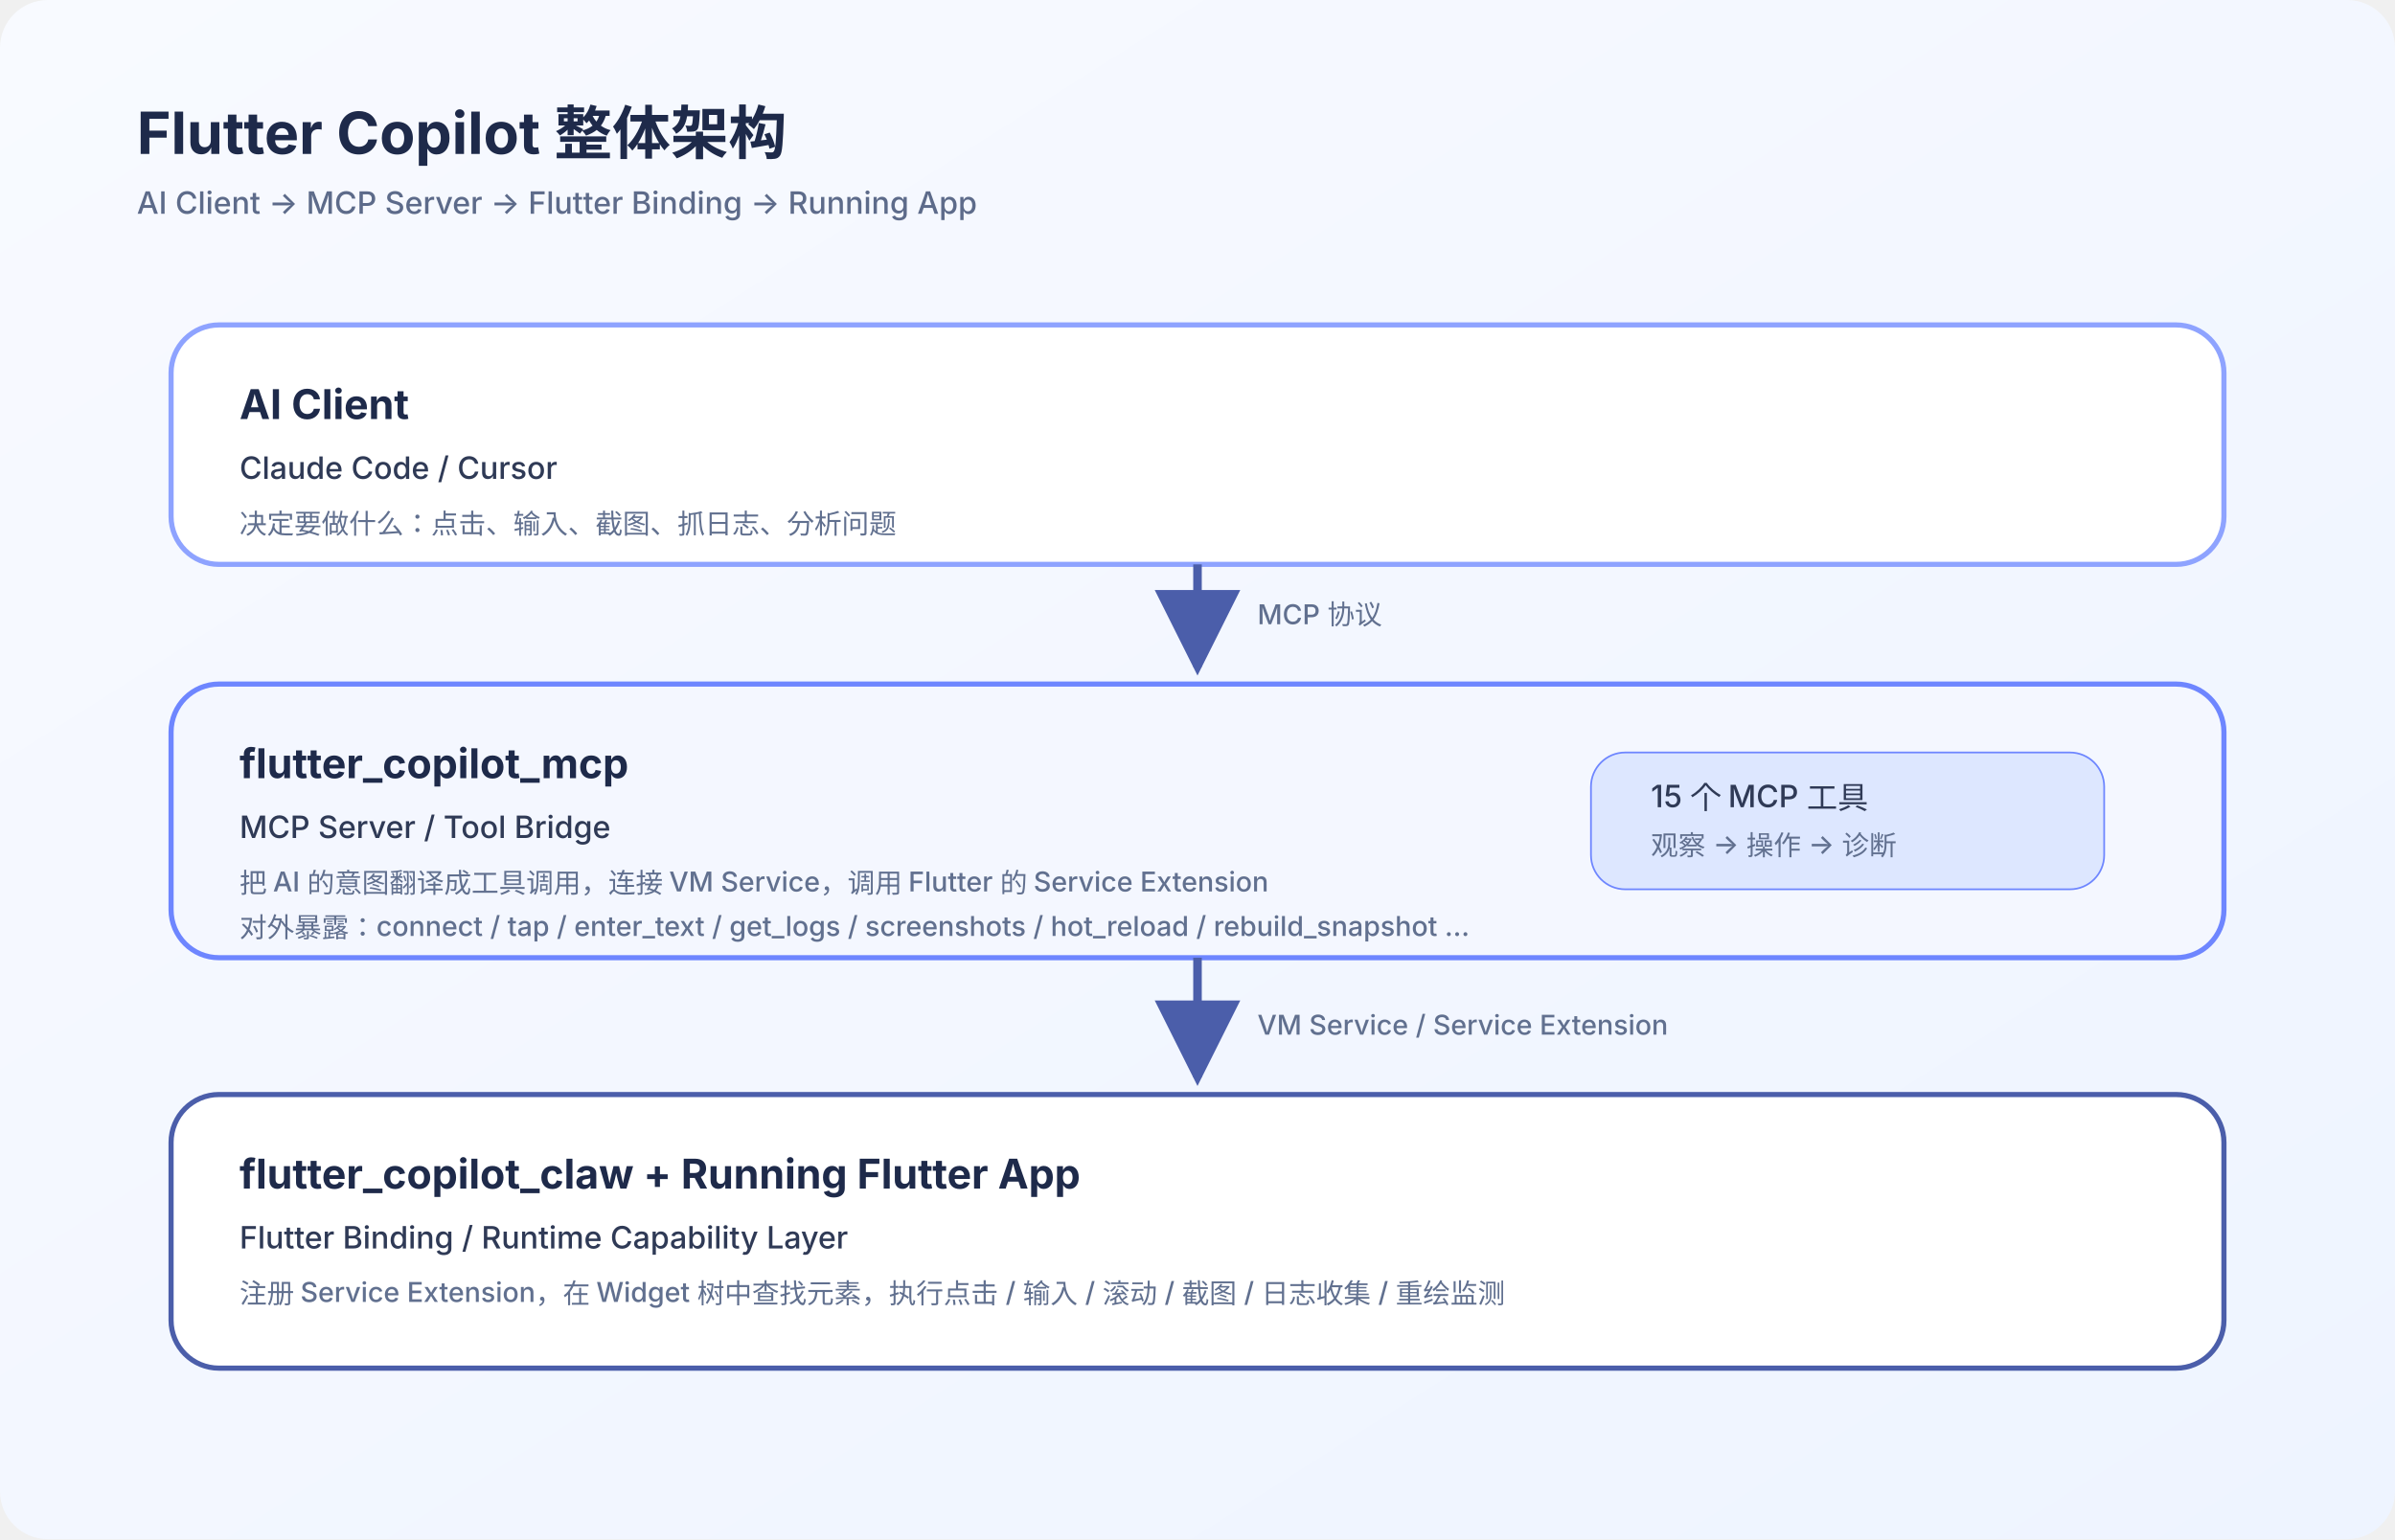
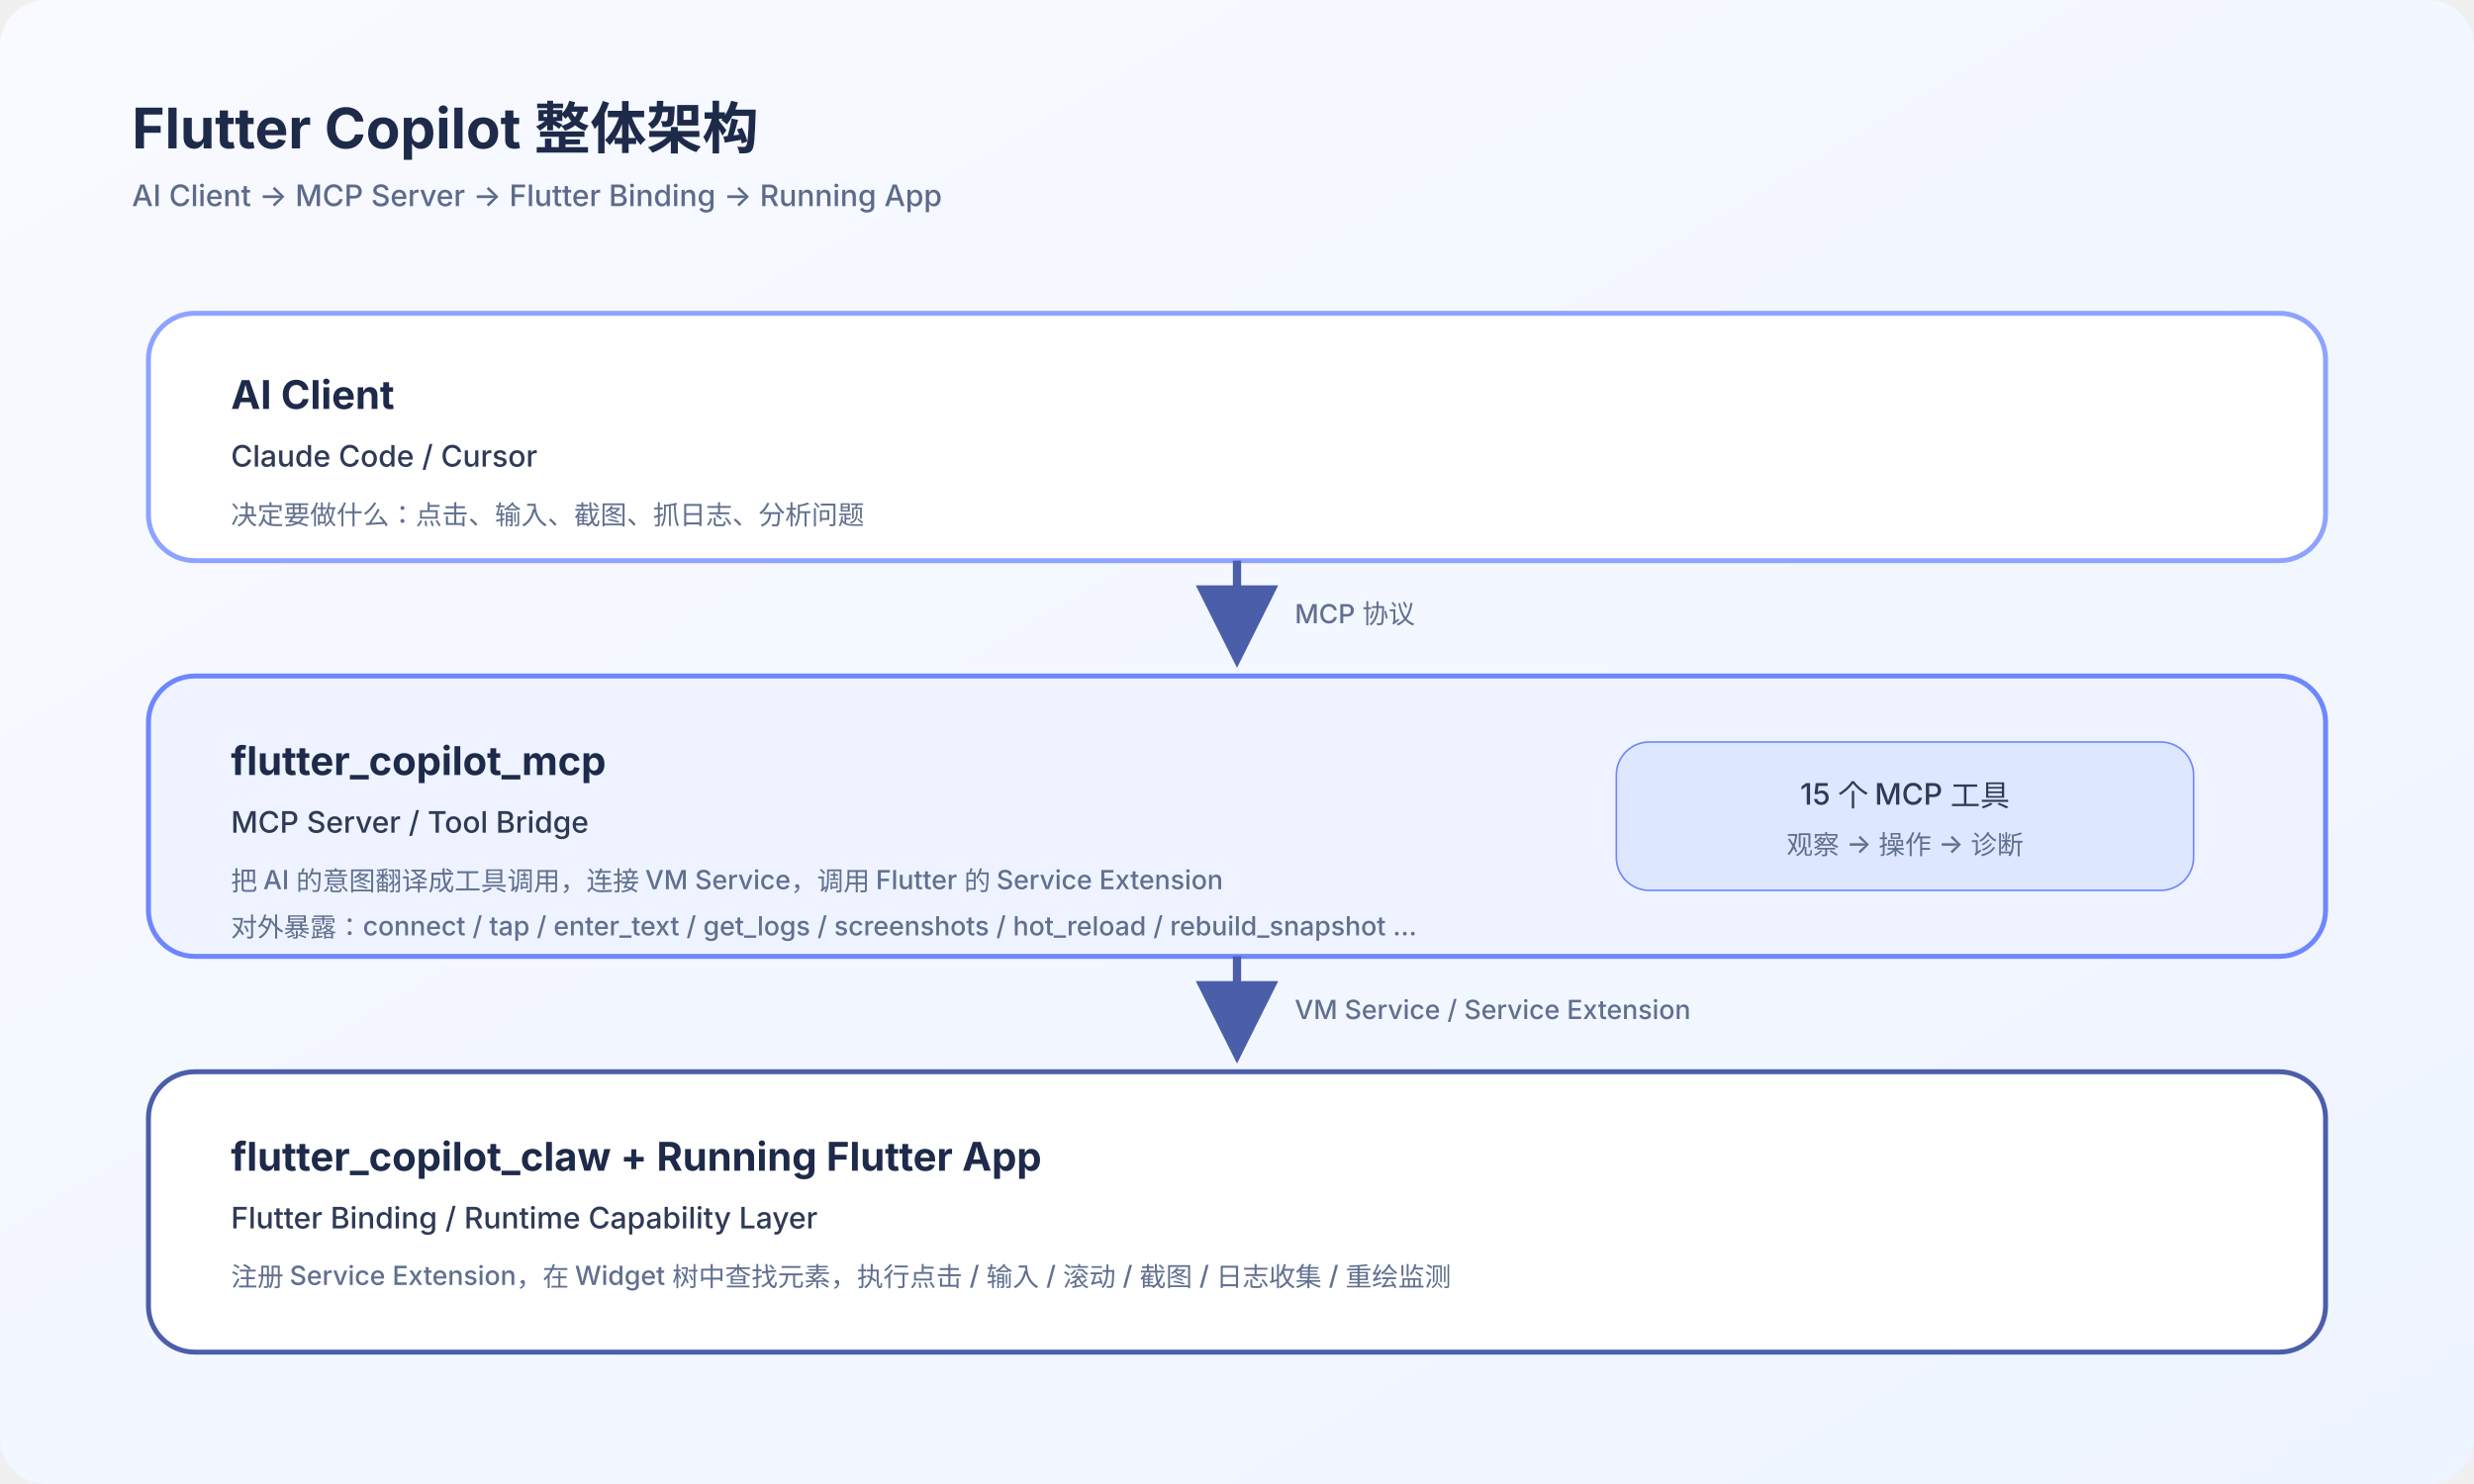
- <svg xmlns="http://www.w3.org/2000/svg" width="1400" height="900" viewBox="0 0 1400 900">
+ <svg xmlns="http://www.w3.org/2000/svg" width="1500" height="900" viewBox="0 0 1500 900">
  <defs>
    <linearGradient id="bg" x1="0" y1="0" x2="1" y2="1">
      <stop offset="0%" stop-color="#F8FAFF" />
      <stop offset="100%" stop-color="#EEF4FF" />
    </linearGradient>
    <marker id="arrow" markerWidth="10" markerHeight="10" refX="9" refY="5" orient="auto">
      <path d="M0,0 L10,5 L0,10 Z" fill="#4B5EAA" />
    </marker>
    <style>
      .title { font: 700 34px -apple-system,BlinkMacSystemFont,'Segoe UI',sans-serif; fill: #1E2A4A; }
      .subtitle { font: 500 18px -apple-system,BlinkMacSystemFont,'Segoe UI',sans-serif; fill: #5D6B8A; }
      .h { font: 700 24px -apple-system,BlinkMacSystemFont,'Segoe UI',sans-serif; fill: #1E2A4A; }
      .b { font: 500 18px -apple-system,BlinkMacSystemFont,'Segoe UI',sans-serif; fill: #2F3A56; }
      .small { font: 500 16px -apple-system,BlinkMacSystemFont,'Segoe UI',sans-serif; fill: #61708F; }
    </style>
  </defs>
-   <rect width="1400" height="900" rx="28" fill="url(#bg)" />
+   <rect width="1500" height="900" rx="28" fill="url(#bg)" />
  <text x="80" y="90" class="title">Flutter Copilot 整体架构</text>
  <text x="80" y="125" class="subtitle">AI Client → MCP Server → Flutter Binding → Running App</text>
-   <rect x="100" y="190" width="1200" height="140" rx="28" fill="#FFFFFF" stroke="#8EA3FF" stroke-width="3" />
-   <text x="140" y="245" class="h">AI Client</text>
-   <text x="140" y="280" class="b">Claude Code / Cursor</text>
-   <text x="140" y="312" class="small">决定要做什么：点击、输入、截图、抓日志、分析问题</text>
-   <rect x="100" y="400" width="1200" height="160" rx="28" fill="#F4F7FF" stroke="#6E86FF" stroke-width="3" />
-   <text x="140" y="455" class="h">flutter_copilot_mcp</text>
-   <text x="140" y="490" class="b">MCP Server / Tool Bridge</text>
-   <text x="140" y="522" class="small">把 AI 的意图翻译成工具调用，连接 VM Service，调用 Flutter 的 Service Extension</text>
-   <text x="140" y="548" class="small">对外暴露：connect / tap / enter_text / get_logs / screenshots / hot_reload / rebuild_snapshot ...</text>
-   <rect x="100" y="640" width="1200" height="160" rx="28" fill="#FFFFFF" stroke="#4B5EAA" stroke-width="3" />
-   <text x="140" y="695" class="h">flutter_copilot_claw + Running Flutter App</text>
-   <text x="140" y="730" class="b">Flutter Binding / Runtime Capability Layer</text>
-   <text x="140" y="762" class="small">注册  Service Extension，在 Widget 树中查找元素，执行点击 / 输入 / 滚动 / 截图 / 日志收集 / 重绘监测</text>
-   <line x1="700" y1="330" x2="700" y2="390" stroke="#4B5EAA" stroke-width="5" marker-end="url(#arrow)" />
-   <line x1="700" y1="560" x2="700" y2="630" stroke="#4B5EAA" stroke-width="5" marker-end="url(#arrow)" />
-   <text x="735" y="365" class="small">MCP 协议</text>
-   <text x="735" y="605" class="small">VM Service / Service Extension</text>
-   <rect x="930" y="440" width="300" height="80" rx="20" fill="#DDE7FF" stroke="#6E86FF" />
-   <text x="965" y="472" class="b">15 个 MCP 工具</text>
-   <text x="965" y="500" class="small">观察 → 操作 → 诊断</text>
+   <rect x="90" y="190" width="1320" height="150" rx="28" fill="#FFFFFF" stroke="#8EA3FF" stroke-width="3" />
+   <text x="140" y="248" class="h">AI Client</text>
+   <text x="140" y="283" class="b">Claude Code / Cursor</text>
+   <text x="140" y="318" class="small">决定要做什么：点击、输入、截图、抓日志、分析问题</text>
+   <line x1="750" y1="340" x2="750" y2="400" stroke="#4B5EAA" stroke-width="5" marker-end="url(#arrow)" />
+   <text x="785" y="378" class="small">MCP 协议</text>
+   <rect x="90" y="410" width="1320" height="170" rx="28" fill="#EEF3FF" stroke="#6E86FF" stroke-width="3" />
+   <text x="140" y="470" class="h">flutter_copilot_mcp</text>
+   <text x="140" y="505" class="b">MCP Server / Tool Bridge</text>
+   <text x="140" y="540" class="small">把 AI 的意图翻译成工具调用，连接 VM Service，调用 Flutter 的 Service Extension</text>
+   <text x="140" y="568" class="small">对外暴露：connect / tap / enter_text / get_logs / screenshots / hot_reload / rebuild_snapshot ...</text>
+   <rect x="980" y="450" width="350" height="90" rx="20" fill="#DDE7FF" stroke="#6E86FF" />
+   <text x="1155" y="488" class="b" text-anchor="middle">15 个 MCP 工具</text>
+   <text x="1155" y="518" class="small" text-anchor="middle">观察 → 操作 → 诊断</text>
+   <line x1="750" y1="580" x2="750" y2="640" stroke="#4B5EAA" stroke-width="5" marker-end="url(#arrow)" />
+   <text x="785" y="618" class="small">VM Service / Service Extension</text>
+   <rect x="90" y="650" width="1320" height="170" rx="28" fill="#FFFFFF" stroke="#4B5EAA" stroke-width="3" />
+   <text x="140" y="710" class="h">flutter_copilot_claw + Running Flutter App</text>
+   <text x="140" y="745" class="b">Flutter Binding / Runtime Capability Layer</text>
+   <text x="140" y="780" class="small">注册 Service Extension，在 Widget 树中查找元素，执行点击 / 输入 / 滚动 / 截图 / 日志收集 / 重绘监测</text>
</svg>
